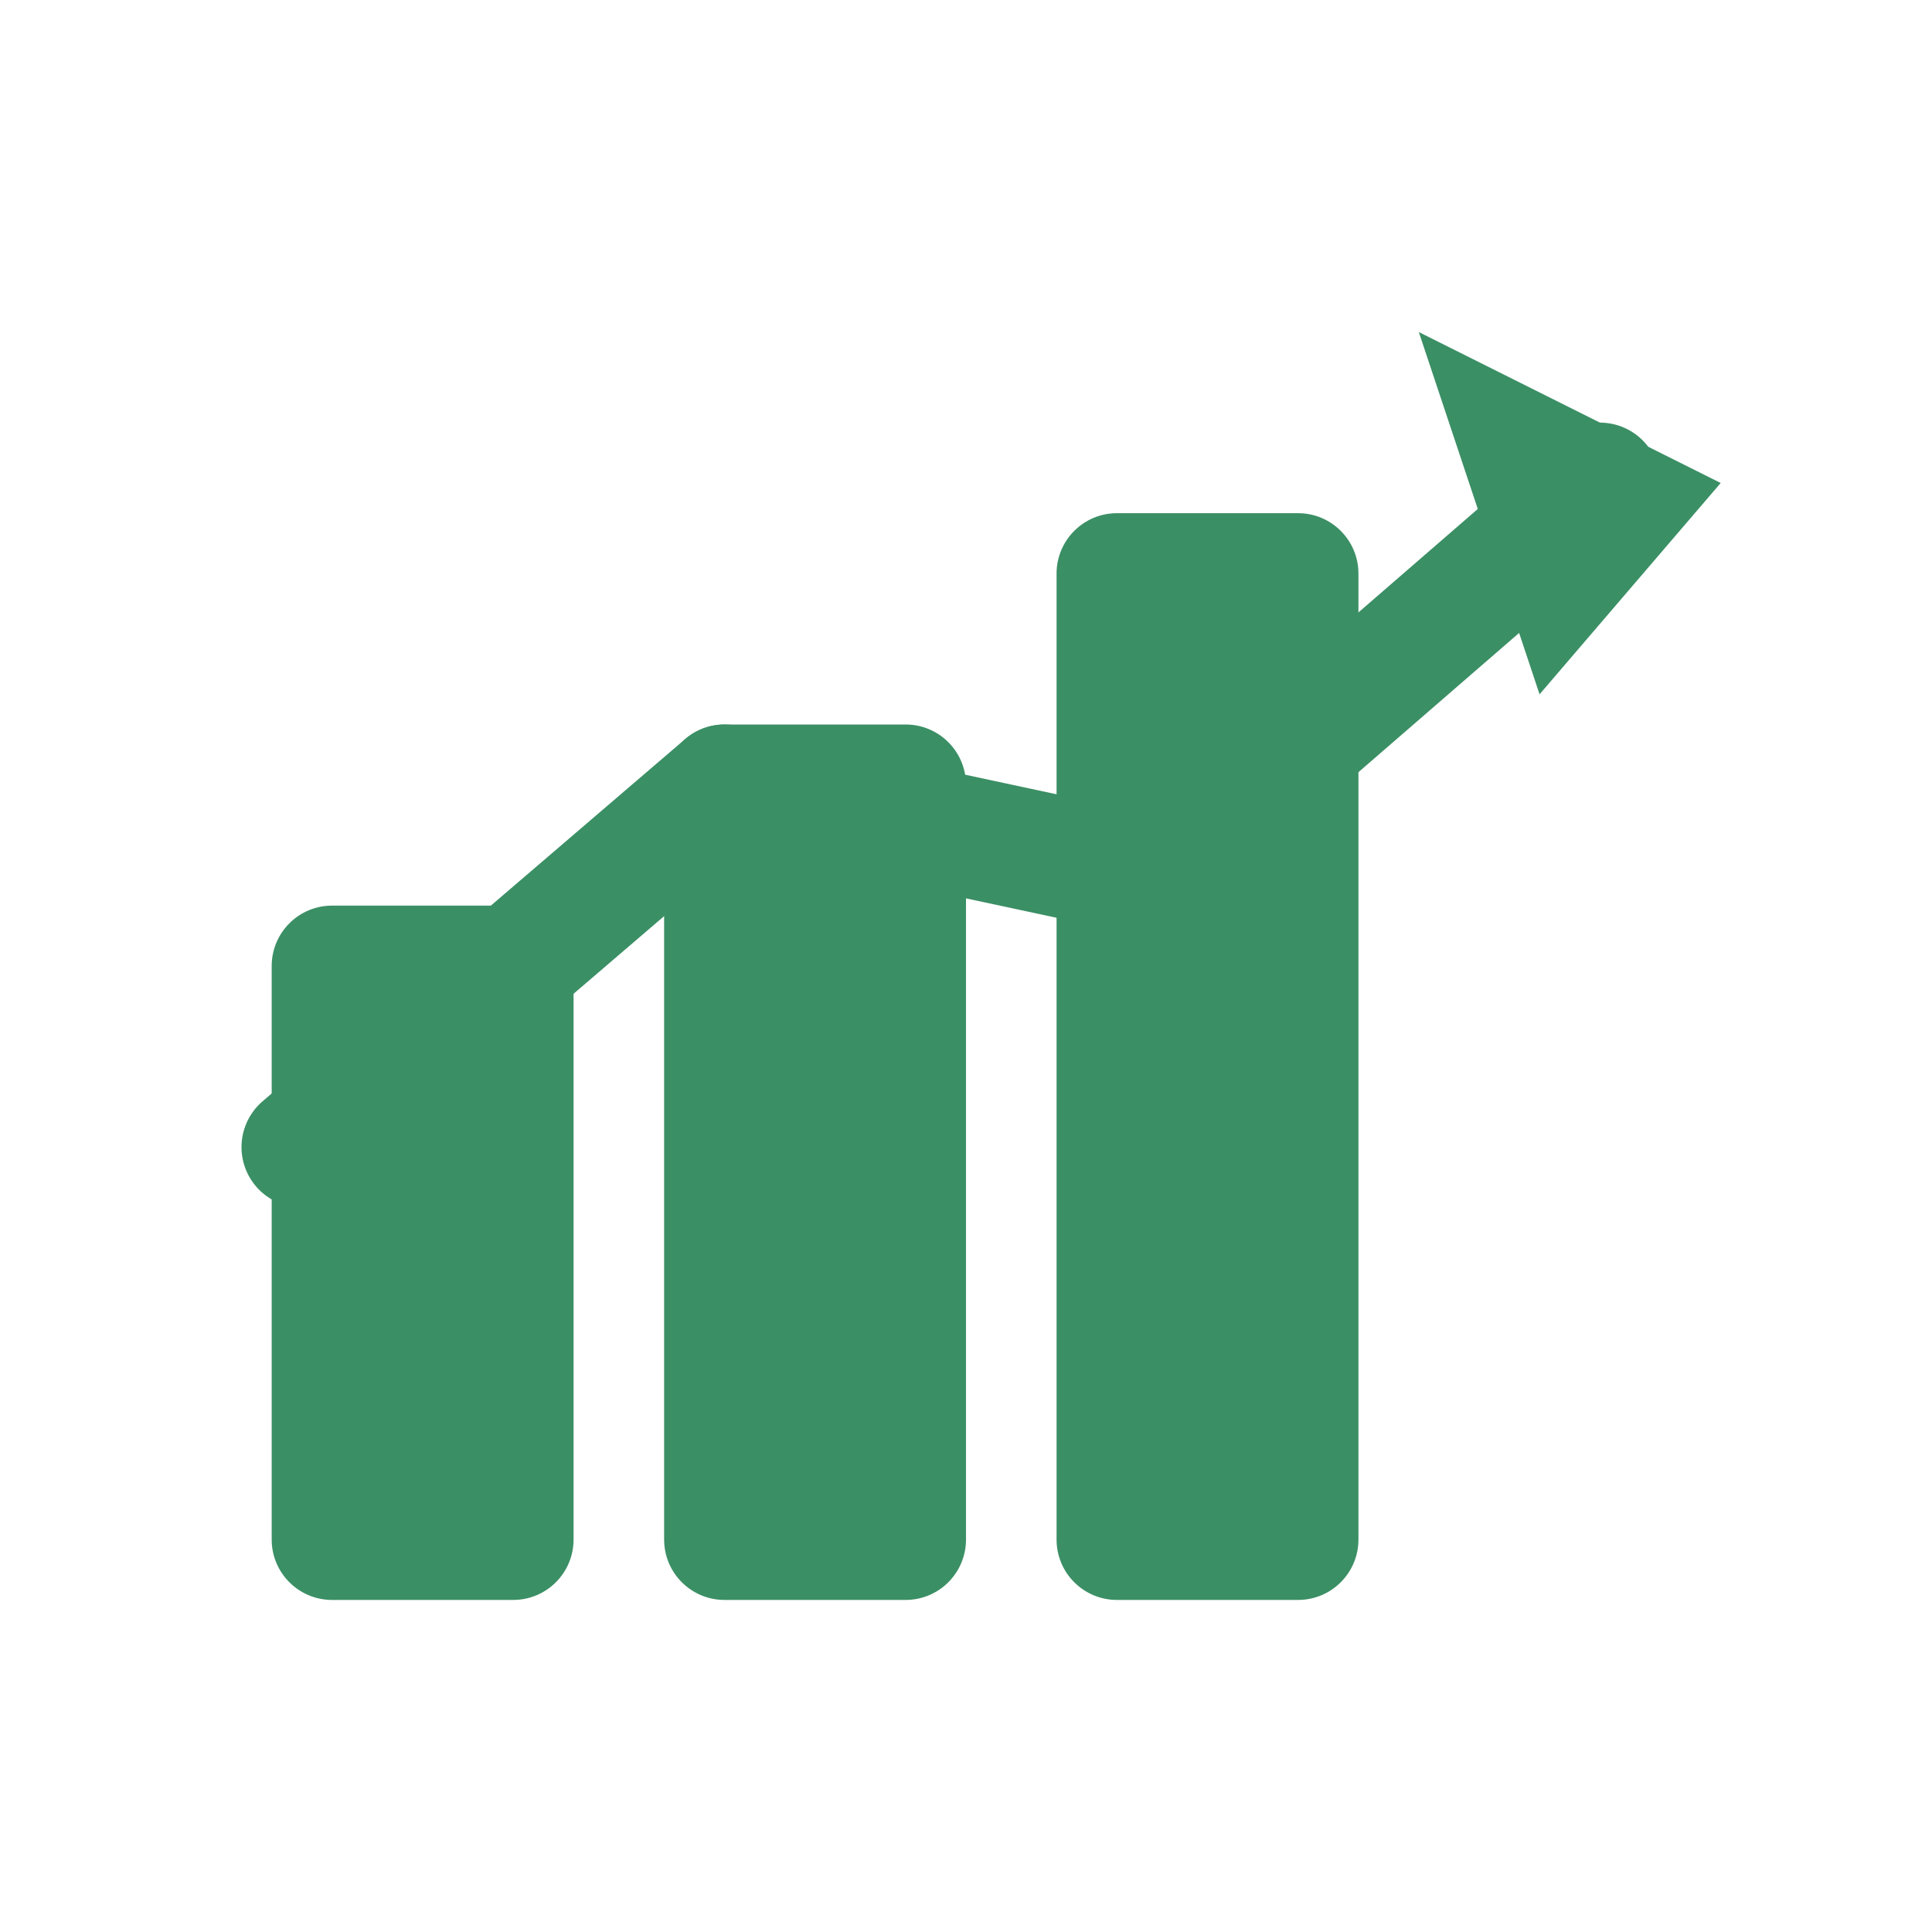
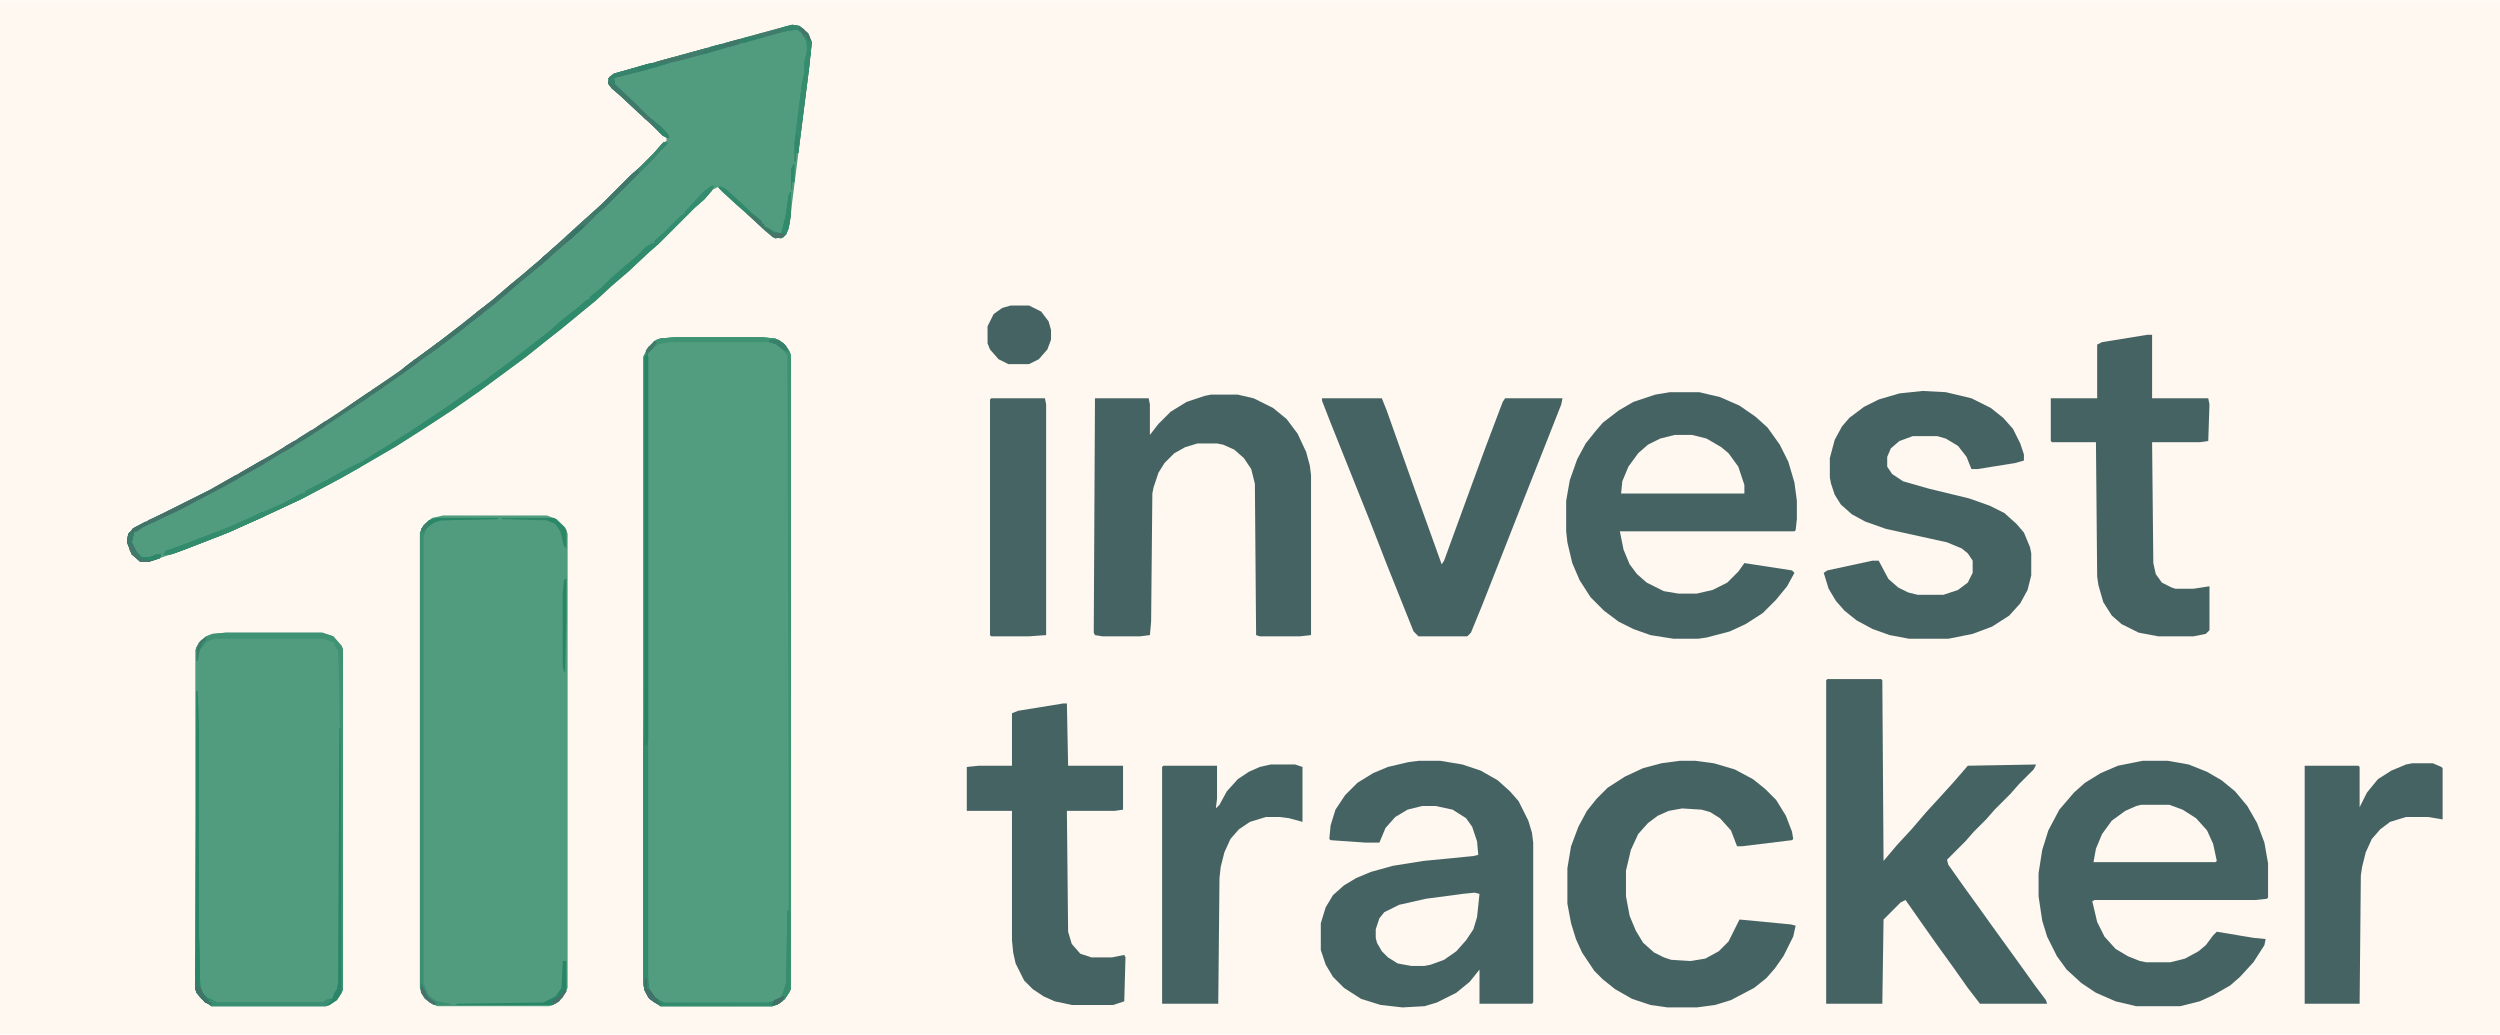
- <svg xmlns="http://www.w3.org/2000/svg" width="128" height="128" viewBox="0 0 128 128" fill="none">
-   <rect x="18" y="60" width="20" height="46" rx="4" fill="#3B8F65" />
-   <rect x="44" y="48" width="20" height="58" rx="4" fill="#3B8F65" />
-   <rect x="70" y="34" width="20" height="72" rx="4" fill="#3B8F65" />
-   <path d="M20 76L48 52L76 58L106 32" stroke="#3B8F65" stroke-width="8" stroke-linecap="round" stroke-linejoin="round" />
-   <path d="M94 22L114 32L102 46" fill="#3B8F65" />
+ <svg xmlns="http://www.w3.org/2000/svg" version="1.1" viewBox="0 0 2048 847" width="708" height="293">
+   <path transform="translate(0)" d="m0 0h2048v847h-2048z" fill="#FEF8F1" />
+   <path transform="translate(553,276)" d="m0 0h71l11 1 7 4 5 7 1 3v519l-5 8-5 4-5 2h-92l-9-6-4-7-1-5v-514l4-8 7-6 3-1z" fill="#529D7F" />
+   <path transform="translate(363,422)" d="m0 0h85l8 3 7 7 2 5v372l-4 8-8 6-3 1h-92l-6-3-5-5-3-7v-373l3-6 7-6z" fill="#519C7E" />
+   <path transform="translate(649,20)" d="m0 0 6 1 7 6 3 7-2 20-14 111-2 18-3 9-4 3-7-1-10-9-11-10-8-7-12-11-4-4-4 2-7 8-8 7-30 30-8 7-16 15-14 12-13 12-11 9-17 14-14 11-15 12-38 28-23 16-23 15-22 14-24 14-21 12-34 18-28 13-31 14-36 14-29 10h-7l-7-6-4-10 1-7 5-5 62-31 23-13 28-16 28-17 26-17 31-21 19-13 13-10 14-10 26-20 10-8 14-11 14-12 11-9 14-12 10-9 8-7 13-12 8-7 12-11 23-23 8-7 10-10 7-8 4-3v-2l-8-7-17-16-12-11-8-7-3-4 1-5 4-3 36-10 62-17 44-12z" fill="#519C7E" />
+   <path transform="translate(185,518)" d="m0 0h79l9 3 7 8 1 3v279l-5 8-6 4-3 1h-94l-8-6-4-5-1-3v-278l3-6 6-5 5-2z" fill="#519C7E" />
+   <path transform="translate(1162,623)" d="m0 0h18l18 3 15 5 14 8 10 9 7 8 8 16 3 10 1 8v131l-1 1h-43v-28l-8 10-11 9-16 8-10 3-18 1-18-2-16-5-14-9-9-9-6-10-4-12v-22l4-13 6-10 9-8 10-6 12-5 18-5 25-4 41-4 4-1-1-11-4-12-5-7-11-7-14-3h-11l-12 3-10 6-8 9-5 12h-11l-29-2-1-1 1-11 4-13 8-12 10-10 13-8 12-5 17-4z" fill="#466363" />
+   <path transform="translate(1368,321)" d="m0 0h24l17 4 16 7 13 9 10 9 10 14 7 14 5 17 2 15v15l-1 9-1 1h-143l3 15 5 12 6 8 8 7 14 7 12 2h15l13-3 12-6 9-9 5-7 39 6 2 2-6 11-9 11-11 11-14 9-13 6-19 5-7 1h-20l-19-3-14-5-12-6-12-9-11-11-9-14-6-14-4-17-1-9v-25l3-17 6-17 7-13 8-10 6-7 13-10 12-7 18-6z" fill="#466363" />
+   <path transform="translate(1755,623)" d="m0 0h21l17 3 15 6 12 7 11 9 10 12 8 14 6 16 3 17v28l-1 1-9 1h-132l-2 1 4 17 6 12 9 10 10 6 10 4 5 1h20l12-3 11-6 6-5 6-8 3-3 30 5 10 1-1 5-9 14-11 12-8 7-14 8-11 5-16 4h-36l-17-4-16-7-12-8-12-11-8-11-8-16-4-13-3-20v-19l3-19 5-16 9-17 12-14 9-8 13-8 14-6z" fill="#466363" />
+   <path transform="translate(1497,556)" d="m0 0h44l1 1 1 148 11-13 12-13 12-14 11-12 10-11 7-8 6-7 56-1-2 4-12 12-7 8-13 13-7 8-10 10-7 8-15 15 1 4 12 17 13 18 10 14 26 36 10 14 9 12 1 3h-55l-10-13-12-17-13-18-12-17-14-20-4 2-14 14-1 69h-46v-265z" fill="#466363" />
+   <path transform="translate(992,323)" d="m0 0h22l13 3 16 8 11 9 9 12 7 15 3 11 1 8v131l-9 1h-33l-3-1-1-124-3-12-6-9-8-7-9-4-5-1h-16l-10 3-9 5-8 8-5 8-4 12-1 5-1 105-1 11-8 1h-31l-6-1-1-2 1-192h44l1 5v25l7-9 10-10 13-8 15-5z" fill="#466363" />
+   <path transform="translate(1575,320)" d="m0 0 19 1 21 5 16 8 10 8 8 9 6 12 3 9v5l-7 2-31 5h-5l-4-10-7-9-10-6-7-2h-20l-11 4-7 6-3 7v8l4 6 9 6 21 6 33 8 17 6 12 6 10 9 6 7 5 12 1 5v18l-3 12-6 11-9 10-14 9-16 6-20 4h-32l-16-3-14-5-13-7-10-8-7-8-6-10-4-13 3-2 37-8h5l8 15 8 7 8 4 8 2h21l12-4 8-6 4-8v-10l-4-6-5-4-12-5-50-11-17-6-11-6-9-8-5-8-3-9-1-5v-16l4-15 6-11 6-7 12-9 12-6 17-5z" fill="#466363" />
+   <path transform="translate(1376,623)" d="m0 0h13l15 2 17 5 15 8 10 8 9 9 8 13 5 13 1 6-1 1-41 5h-4l-5-13-9-10-8-5-7-2-16-1-11 2-9 4-8 6-8 9-6 13-4 17v21l3 16 5 12 6 10 9 8 8 4 6 2 16 1 12-2 11-6 8-8 9-18 42 4 4 1-2 9-8 16-7 10-7 8-10 8-19 10-13 4-15 2h-24l-14-2-15-5-14-8-10-8-7-7-10-15-5-11-4-13-3-16v-29l3-18 6-16 7-13 8-10 9-9 14-9 15-7 15-4z" fill="#466363" />
+   <path transform="translate(1083,326)" d="m0 0h49l4 10 22 62 18 50 5 14 2-3 23-63 11-30 14-37 2-3h47l-1 5-13 33-17 43-22 56-13 33-9 22-3 3h-40l-4-4-22-55-14-36-32-80-7-18z" fill="#466363" />
+   <path transform="translate(871,576)" d="m0 0h3l1 51h45v36l-7 1h-39l1 99 3 10 7 8 9 3h17l10-2 1 2-1 36-9 3h-34l-14-3-9-4-9-6-7-7-7-14-2-9-1-10v-106h-37v-36l10-1h27v-43l5-2z" fill="#466363" />
+   <path transform="translate(1759,274)" d="m0 0h4v52h46l1 5-1 30-7 1h-39l1 99 2 9 5 7 8 4 3 1h15l13-2v36l-3 3-10 2h-29l-16-3-14-7-8-7-7-11-4-14-1-7-1-110h-36l-1-1v-35h38v-44l4-2z" fill="#466363" />
+   <path transform="translate(1041,626)" d="m0 0h20l6 2v45l-11-3-8-1h-11l-13 4-9 6-7 8-5 11-3 12-1 9-1 103h-46v-194l1-1h44v27l-1 8 3-3 6-11 9-10 9-6 9-4z" fill="#466363" />
+   <path transform="translate(1976,625)" d="m0 0h17l7 3 1 1v42l-12-2h-18l-13 4-8 6-7 8-5 11-3 12-1 7-1 105h-45v-195h44l1 1v33l6-12 9-11 11-7 12-5z" fill="#466363" />
+   <path transform="translate(812,326)" d="m0 0h44l1 5v189l-14 1h-31l-1-1v-193z" fill="#466464" />
+   <path transform="translate(553,276)" d="m0 0h71l11 1 7 4 5 7 1 3v519l-5 8-5 4-5 2h-92l-9-6-4-7-1-5v-514l4-8 7-6 3-1zm-4 3-10 2-7 6-2 5v508l1 10 6 8 7 4h85l10-4 5-8 1-5 1-61v-100l-1-353-7-9-8-3z" fill="#3D9273" />
+   <path transform="translate(1372,356)" d="m0 0h14l12 3 12 7 6 5 8 11 5 15v7h-101l1-10 5-12 8-11 8-7 10-5z" fill="#FEF8F1" />
+   <path transform="translate(1754,659)" d="m0 0h23l11 4 11 7 9 10 5 11 3 14-1 1h-100l2-11 5-12 8-11 11-8 9-4z" fill="#FEF8F1" />
+   <path transform="translate(1208,731)" d="m0 0 4 1-2 19-3 10-6 9-8 9-10 7-11 4-5 1h-11l-11-2-8-5-5-5-4-7-1-4v-7l3-9 4-5 12-6 22-5 30-4z" fill="#FEF8F1" />
+   <path transform="translate(828,250)" d="m0 0h15l10 5 6 8 2 7v8l-3 8-7 8-8 4h-17l-8-4-7-8-2-5v-14l5-10 7-5z" fill="#466363" />
+   <path transform="translate(530,289)" d="m0 0 1 3v508l1 10 5 7 7 4h85l10-3 2-4 3-9 1-59 2-1v67l-4 6-5 4-5 2h-92l-9-6-4-7-1-5v-194l1-50v-269z" fill="#328B6D" />
+   <path transform="translate(583,152)" d="m0 0h2l-2 4-6 7-8 7-30 30-8 7-16 15-14 12-13 12-11 9-17 14-14 11-15 12-38 28-23 16-23 15-22 14-24 14-21 12-34 18-28 13-31 14-36 14-11 4h-6l2-3 14-5 39-15 20-9 23-10 15-8h3v-2l16-8 16-9 16-8 9-6 10-6 19-12 30-20 17-12 13-9 19-14 13-10 9-7 13-10 10-9 14-11 7-6h2v-2l10-8 7-7 8-7 14-12 7-7 5-3h2v-2l8-7 14-14h2l2-4 15-16z" fill="#308A6C" />
+   <path transform="translate(544,116)" d="m0 0 3 1-5 5-9 10-37 37-8 7-12 12-8 7-14 12-10 9-11 9-13 11-14 12-14 11-15 12-16 12-11 8-19 14-17 12-45 30-20 13-22 13-8 5-35 20-34 18-34 16-4 3h-2l-2 9 4 8 4 4h7l5-2h4l-1 3-9 3h-7l-7-6-4-10 1-7 5-5 62-31 23-13 28-16 28-17 26-17 31-21 19-13 13-10 14-10 26-20 10-8 14-11 14-12 11-9 14-12 10-9 8-7 13-12 8-7 12-11 23-23 8-7 10-10 7-8z" fill="#427469" />
+   <path transform="translate(161,566)" d="m0 0h1l1 35v164l1 43 2 5 4 4 8 4h86l5-3h3l2-5 2-3 1-5 1-209 2-1v218l-4 6-6 4-3 1h-94l-8-6-4-5-1-3z" fill="#288567" />
+   <path transform="translate(649,20)" d="m0 0 6 1 7 6 3 7-2 20-9 71h-2v7h-1v-16l6-48 2-9v-9l2-8v-8l-5-8-3-2-8 1-44 12-24 7-31 8-21 6-20 5-2 1 1 5 16 15 11 11 11 9 6 7v2l-5-2-11-11-8-7-16-15-7-6-3-4 1-5 4-3 36-10 62-17 44-12z" fill="#417B6B" />
+   <path transform="translate(358,424)" d="m0 0h50v1l-47 1-6 2-5 4-3 7v366l4 10 7 5 11 2v1h-14l-7-5-3-5-1-4v-373l3-6 6-5z" fill="#3B9072" />
+   <path transform="translate(185,518)" d="m0 0h79l9 3 7 8 1 3v279h-1l-1-216-1-2v-22l-1-38-3-5v-2l-9-3h-90l-6 3-5 6-2 9h-1v-11l3-5 5-4 5-2z" fill="#3F9274" />
+   <path transform="translate(544,116)" d="m0 0 3 1-5 5-9 10-37 37-8 7-12 12-8 7-14 12-10 9-11 9-13 11-14 12-14 11-15 12-16 12-11 8-7 4v-3l19-14 18-14 10-8 14-11 14-12 11-9 14-12 10-9 8-7 13-12 8-7 12-11 23-23 8-7 10-10 7-8z" fill="#417569" />
+   <path transform="translate(530,289)" d="m0 0 1 3v314l-1 4h-2v-317z" fill="#278566" />
+   <path transform="translate(294,379)" d="m0 0m-2 1 4 2-29 16-21 11-28 13-31 14-36 14-11 4h-6l2-3 14-5 39-15 20-9 23-10 15-8h3v-2l16-8 16-9z" fill="#328C6D" />
+   <path transform="translate(161,566)" d="m0 0h1l1 35v164l1 43 2 5 3 5 2 1v2h2v2l-5-2-7-8-1-3z" fill="#278667" />
+   <path transform="translate(193,389)" d="m0 0 2 1v2l-32 17-17 9-28 13-6 4h-2l-2 9 4 8 4 4h7l5-2h4l-1 3-9 3h-7l-7-6-4-10 1-7 5-5 62-31z" fill="#437168" />
+   <path transform="translate(545,50)" d="m0 0h5l-4 2-21 6-20 5-2 1 1 5 16 15 11 11 11 9 6 7v2l-5-2-11-11-8-7-16-15-7-6-3-4 1-5 4-3 28-8 12-1z" fill="#3E7969" />
+   <path transform="translate(553,276)" d="m0 0h71l11 1 7 4 4 5v2l-5-2-5-4-6-2h-81l-10 2-6 5-3 3-1-3 7-8 5-2z" fill="#3F9374" />
+   <path transform="translate(589,152)" d="m0 0 5 2 10 9 13 12 7 6v2h2v2l4 2 5 3 5 1 3-12 1-5 2-14 2-3v18l-2 12-3 6-3 2-7-1-10-9-11-10-8-7-12-11-3-3z" fill="#31886B" />
+   <path transform="translate(659,28)" d="m0 0 3 3v2l3 1-2 20-9 71h-2v7h-1v-16l6-48 2-9v-9l2-8v-8z" fill="#348D6E" />
+   <path transform="translate(646,745)" d="m0 0h1v67l-4 6-5 4-5 2h-92v-1l92-1 1-3 5-1 2-4 3-9 1-59z" fill="#378E6F" />
+   <path transform="translate(544,116)" d="m0 0 3 1-5 5-9 10-37 37-8 7-8 8-6 3h-3l13-12 8-7 25-25 8-7 10-10 7-8z" fill="#3F786A" />
+   <path transform="translate(461,787)" d="m0 0h3v25l-6 8-5 3h-79v-1l71-1 10-5 5-7z" fill="#278667" />
+   <path transform="translate(168,817)" d="m0 0 10 4h86l5-3 3 1-5 5h-94v-3h-2v-2l-3-1z" fill="#398F71" />
+   <path transform="translate(583,152)" d="m0 0h2l-2 4-6 7-8 7-30 30-2-1 15-16 7-7 7-8 9-10z" fill="#358D6F" />
+   <path transform="translate(182,434)" d="m0 0m-2 1h2v3l-39 15-9 1 2-3 14-5 26-10z" fill="#318B6C" />
+   <path transform="translate(161,765)" d="m0 0h2l1 43 2 5 3 5 2 1v2h2v2l-5-2-7-8-1-3v-14z" fill="#278667" />
+   <path transform="translate(545,50)" d="m0 0h5l-4 2-21 6-20 5-2 1 1 6-4-2-2-4 5-4 28-8 12-1z" fill="#36846B" />
+   <path transform="translate(463,474)" d="m0 0h1v31l-1 45h-1l-1-5v-59l1-11z" fill="#278667" />
+   <path transform="translate(241,361)" d="m0 0h2l-2 4-14 8-8 5-14 8-9 5-2-1 3-3 26-15z" fill="#447469" />
+   <path transform="translate(477,184)" d="m0 0 2 1-12 11-11 9-12 11-6 4 2-4 5-6 11-9 9-9 5-4z" fill="#42776A" />
+   <path transform="translate(411,424)" d="m0 0h43l8 7 2 3v15l-2-2-3-12-4-6-7-3-37-1z" fill="#2C8769" />
+   <path transform="translate(647,157)" d="m0 0h1v18l-2 12-2 5h-10l-4-4 10 3 3-12 1-5 2-14z" fill="#308A6B" />
+   <path transform="translate(218,418)" d="m0 0m-3 1 5 1-4 3-29 13-5 1 2-4 23-10z" fill="#358D6E" />
+   <path transform="translate(579,39)" d="m0 0 3 1-6 3h-4v2l-18 5-9 1-2 1h-8l4-2z" fill="#427C6C" />
+   <path transform="translate(358,424)" d="m0 0h50v1l-47 1-6 2-5 4-4 4-1-3 6-7z" fill="#298667" />
+   <path transform="translate(612,174)" d="m0 0 6 2 6 5v2h2v2l4 2 4 4h9l-1 3-7 1-8-6-15-14z" fill="#407869" />
+   <path transform="translate(649,20)" d="m0 0 6 1 7 6 2 6h-2l-2-4-7-5-8 1-6 1 2-4z" fill="#36866C" />
+   <path transform="translate(544,116)" d="m0 0 3 1-5 5-9 10-9 9-2-2 13-13 7-8z" fill="#388A6E" />
+   <path transform="translate(528,801)" d="m0 0 2 1v8h2l5 7 2 1v3h2v2l-5-2-5-4-3-6z" fill="#437068" />
+   <path transform="translate(545,50)" d="m0 0h5l-4 2-21 6-4-1 3-3 7-2 12-1z" fill="#308369" />
+   <path transform="translate(161,803)" d="m0 0h1v5h2l2 5 3 5 2 1v2h2v2l-5-2-7-8-1-8z" fill="#427368" />
+   <path transform="translate(214,377)" d="m0 0h2v3l-11 6-9 5-2-1 3-3z" fill="#437068" />
+   <path transform="translate(440,215)" d="m0 0m-2 1 2 1-4 6-12 9-2-2 14-12z" fill="#42776A" />
+   <path transform="translate(302,321)" d="m0 0 3 1-4 4-14 9-1-3z" fill="#42766A" />
+   <path transform="translate(361,279)" d="m0 0m-2 1 2 1-1 3-10 7-7 4v-3z" fill="#42776A" />
+   <path transform="translate(630,278)" d="m0 0h8l6 5 2 5-5-2-5-4-6-2z" fill="#37806A" />
+   <path transform="translate(531,96)" d="m0 0 4 2 12 11 1 4-5-2-3-3-3-5z" fill="#2E8569" />
+   <path transform="translate(110,451)" d="m0 0 6 5h7l5-2h4l-1 3-6 2-10-1-5-5z" fill="#2C8869" />
+   <path transform="translate(590,36)" d="m0 0 3 1 1 2-17 5h-5l4-2 5-2 1-2z" fill="#377E69" />
+   <path transform="translate(340,294)" d="m0 0h3l-1 3-14 10-1-2 5-5z" fill="#417368" />
+   <path transform="translate(490,170)" d="m0 0m-1 1m-1 1m-1 1m-1 1m-2 1h2l-1 4-5 5-6 3h-3z" fill="#427B6C" />
+   <path transform="translate(550,47)" d="m0 0h11l-4 2-12 2-2 1h-8l4-2z" fill="#417A6B" />
+   <path transform="translate(106,447)" d="m0 0h3l3 7 3 3 7 2v1h-7l-7-6-2-4z" fill="#46776B" />
+   <path transform="translate(605,32)" d="m0 0h6l-3 2h-3v2l-7 2h-6l2-3z" fill="#3F7769" />
+   <path transform="translate(650,134)" d="m0 0h1v15h-2v6h-1v-17z" fill="#2E8A6B" />
+   <path transform="translate(653,110)" d="m0 0h1v15h-2v7h-1v-16z" fill="#2E8A6B" />
+   <path transform="translate(218,418)" d="m0 0m-3 1 5 1-4 3-9 4h-2l2-4z" fill="#338C6E" />
+   <path transform="translate(169,521)" d="m0 0v3l-3 3-3 7-1 7h-1v-11l3-5z" fill="#3D7C6B" />
+   <path transform="translate(345,805)" d="m0 0 6 12 6 4v2l-5-2-5-5-2-3z" fill="#49706A" />
+   <path transform="translate(255,352)" d="m0 0 2 1v2l-14 8 1-4z" fill="#427569" />
+   <path transform="translate(108,435)" d="m0 0h2l-2 9v3h-3l-1-6 2-5z" fill="#3B7B69" />
+   <path transform="translate(477,184)" d="m0 0 2 1-12 11-3 1 2-4 4-5z" fill="#387566" />
+   <path transform="translate(119,427)" d="m0 0 3 1-4 3-6 4h-4v-2z" fill="#3F7568" />
+   <path transform="translate(622,29)" d="m0 0 4 1-17 5-4-1 3-2 4-2h7z" fill="#328269" />
+   <path transform="translate(448,208)" d="m0 0h2v3l-11 9v-3l6-7z" fill="#417368" />
+   <path transform="translate(659,28)" d="m0 0 3 3v2l3 1-1 12-2-4-2-10z" fill="#348D6E" />
+   <path transform="translate(641,816)" d="m0 0h2l-2 4-5 3h-5l2-1 1-3z" fill="#417067" />
+   <path transform="translate(241,361)" d="m0 0h2l-2 4-9 5-2-1 4-4z" fill="#467069" />
+   <path transform="translate(463,810)" d="m0 0 1 2-6 8-3 2-4-1 9-7z" fill="#487069" />
+   <path transform="translate(266,345)" d="m0 0h2l-2 4-8 5-2-1 4-4z" fill="#447168" />
+   <path transform="translate(536,279)" d="m0 0 2 1-3 5-5 5-1-3z" fill="#41796A" />
+   <path transform="translate(397,251)" d="m0 0m-2 1 2 1-2 4-7 5-2-1 5-6z" fill="#457169" />
+   <path transform="translate(631,190)" d="m0 0 3 1h9l-1 3-7 1-4-3z" fill="#49736B" />
+   <path transform="translate(527,94)" d="m0 0 4 1 7 8 2 4-7-6-6-5z" fill="#47776C" />
+   <path transform="translate(654,22)" d="m0 0 4 1 5 6 1 4h-2l-2-4-5-5z" fill="#437569" />
+   <path transform="translate(132,421)" d="m0 0 2 1-3 3-6 3h-4v-2z" fill="#43756A" />
+   <path transform="translate(313,314)" d="m0 0 1 3-8 5h-2l1-3z" fill="#437268" />
+   <path transform="translate(349,428)" d="m0 0h3l-2 4-4 4-1-3z" fill="#3A826C" />
+   <path transform="translate(421,231)" d="m0 0h2l-2 4-7 5 2-5z" fill="#417268" />
</svg>
